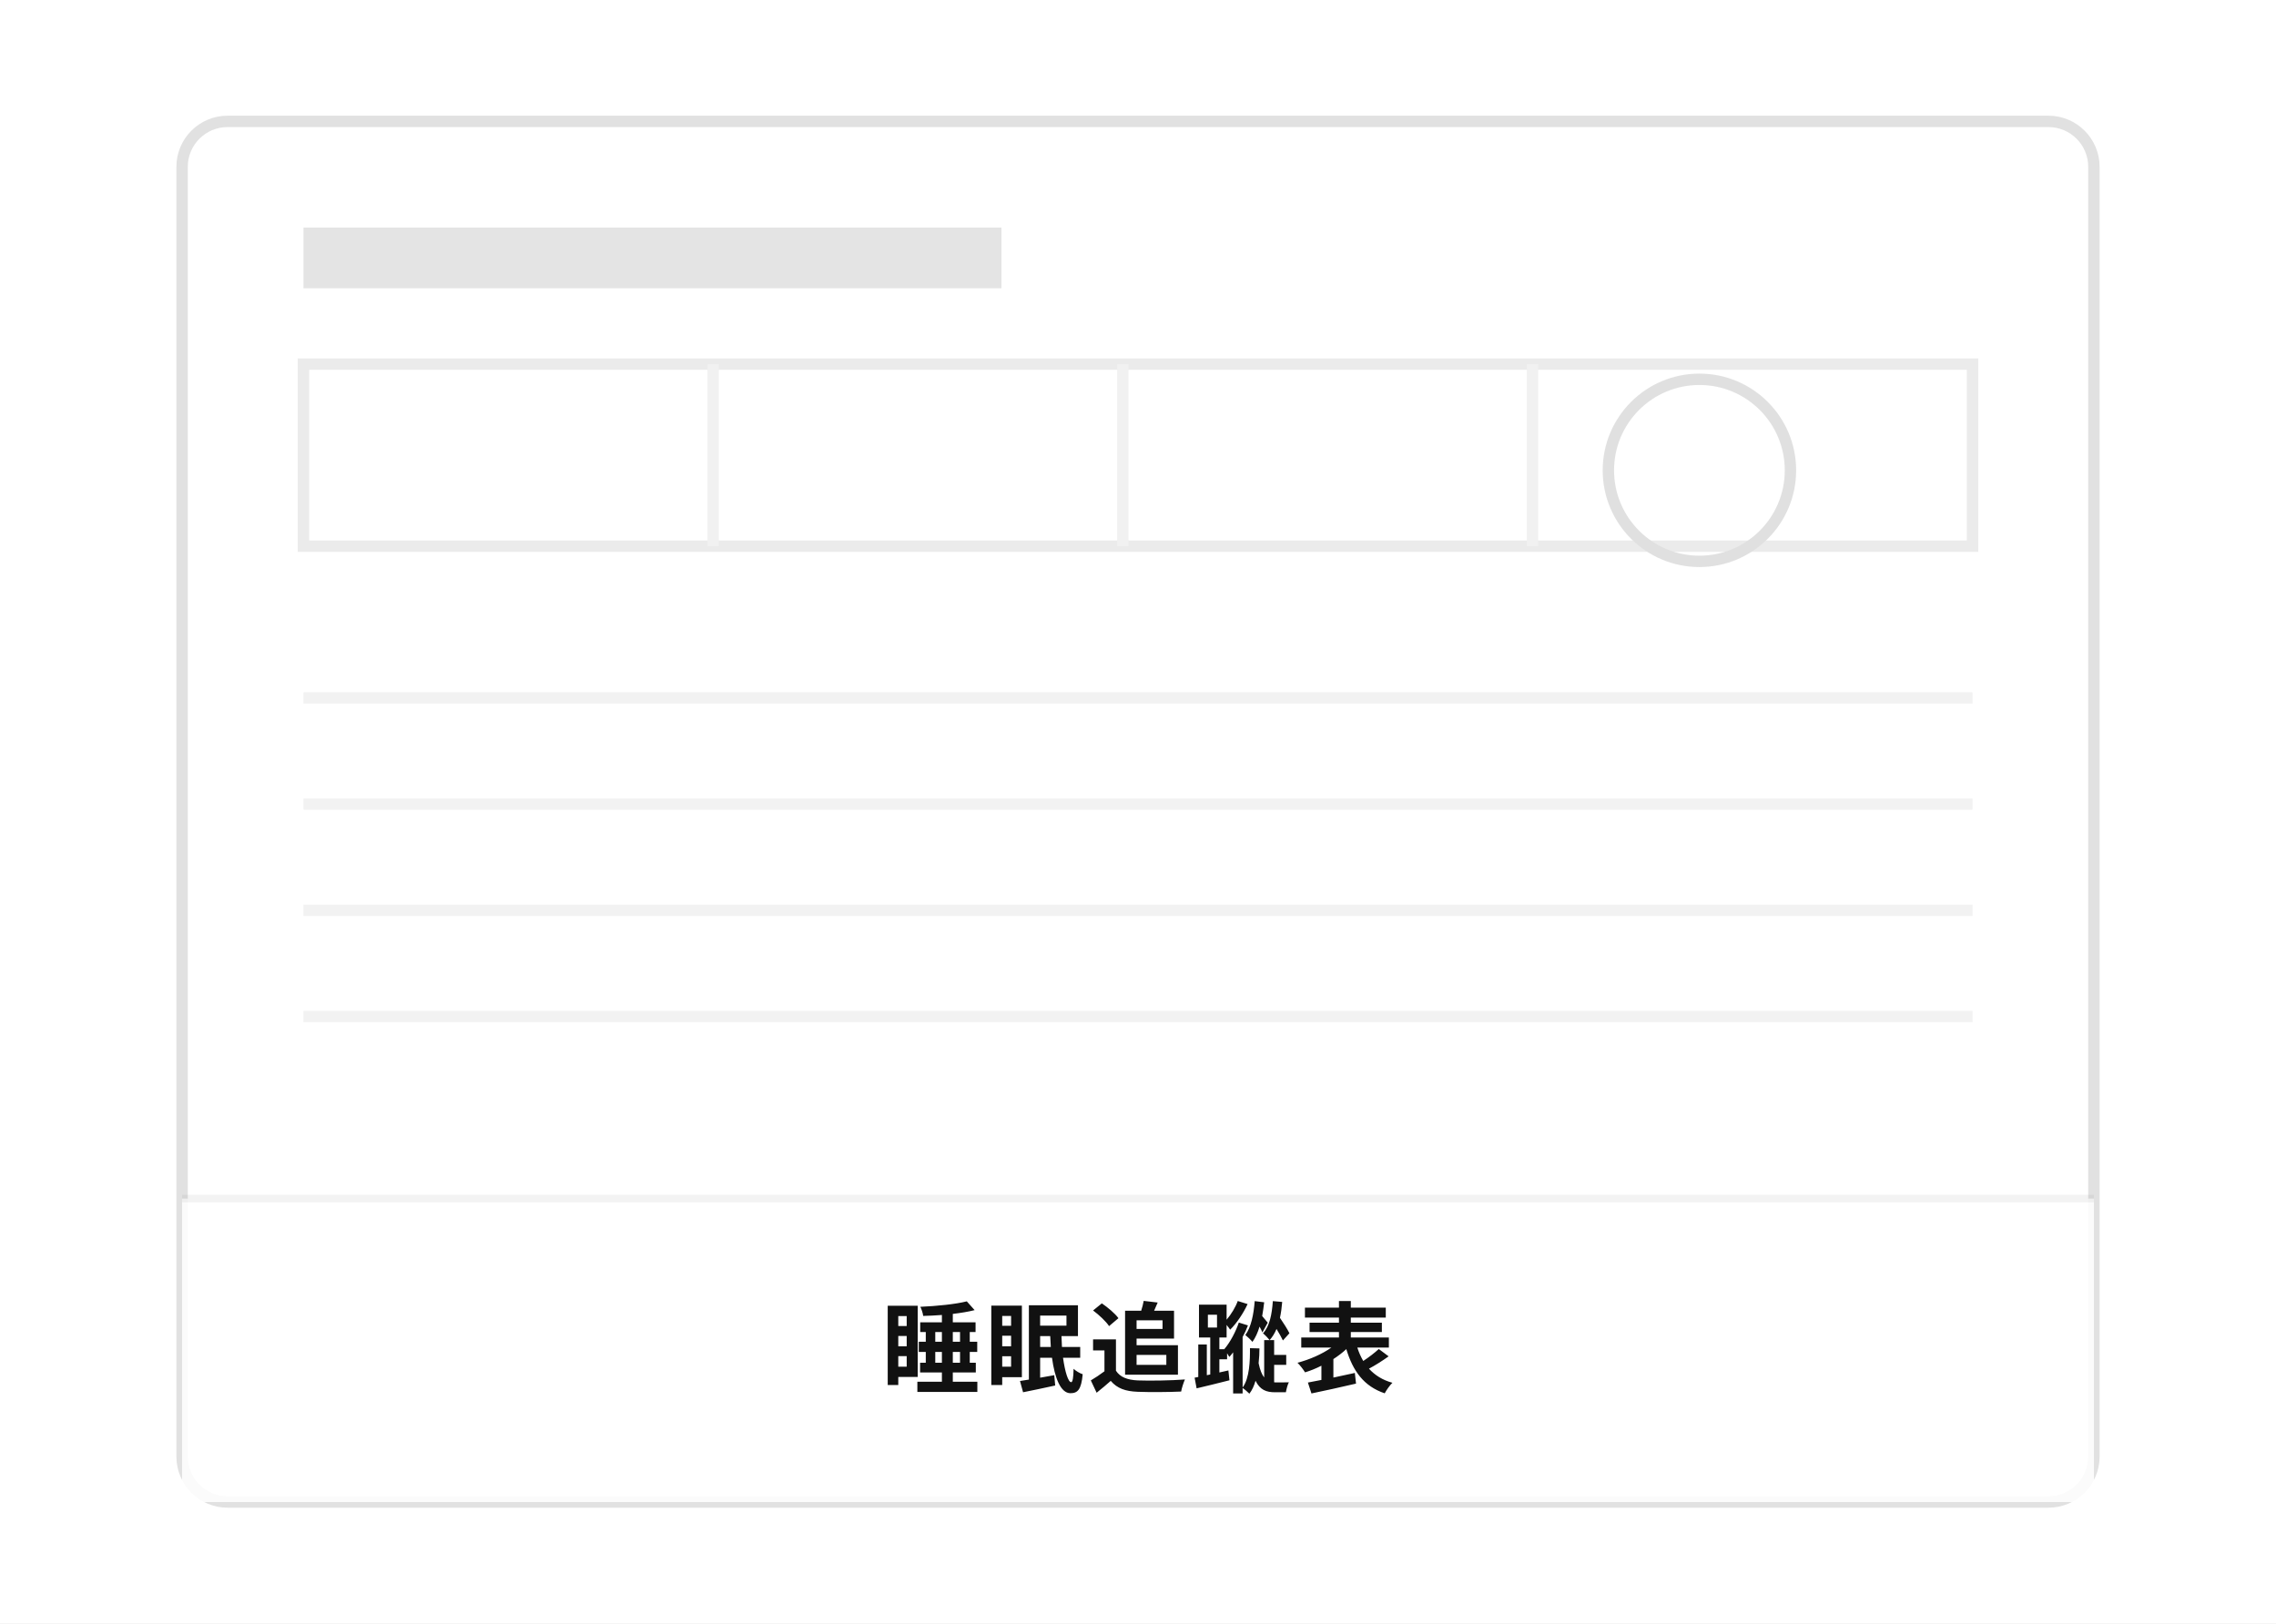
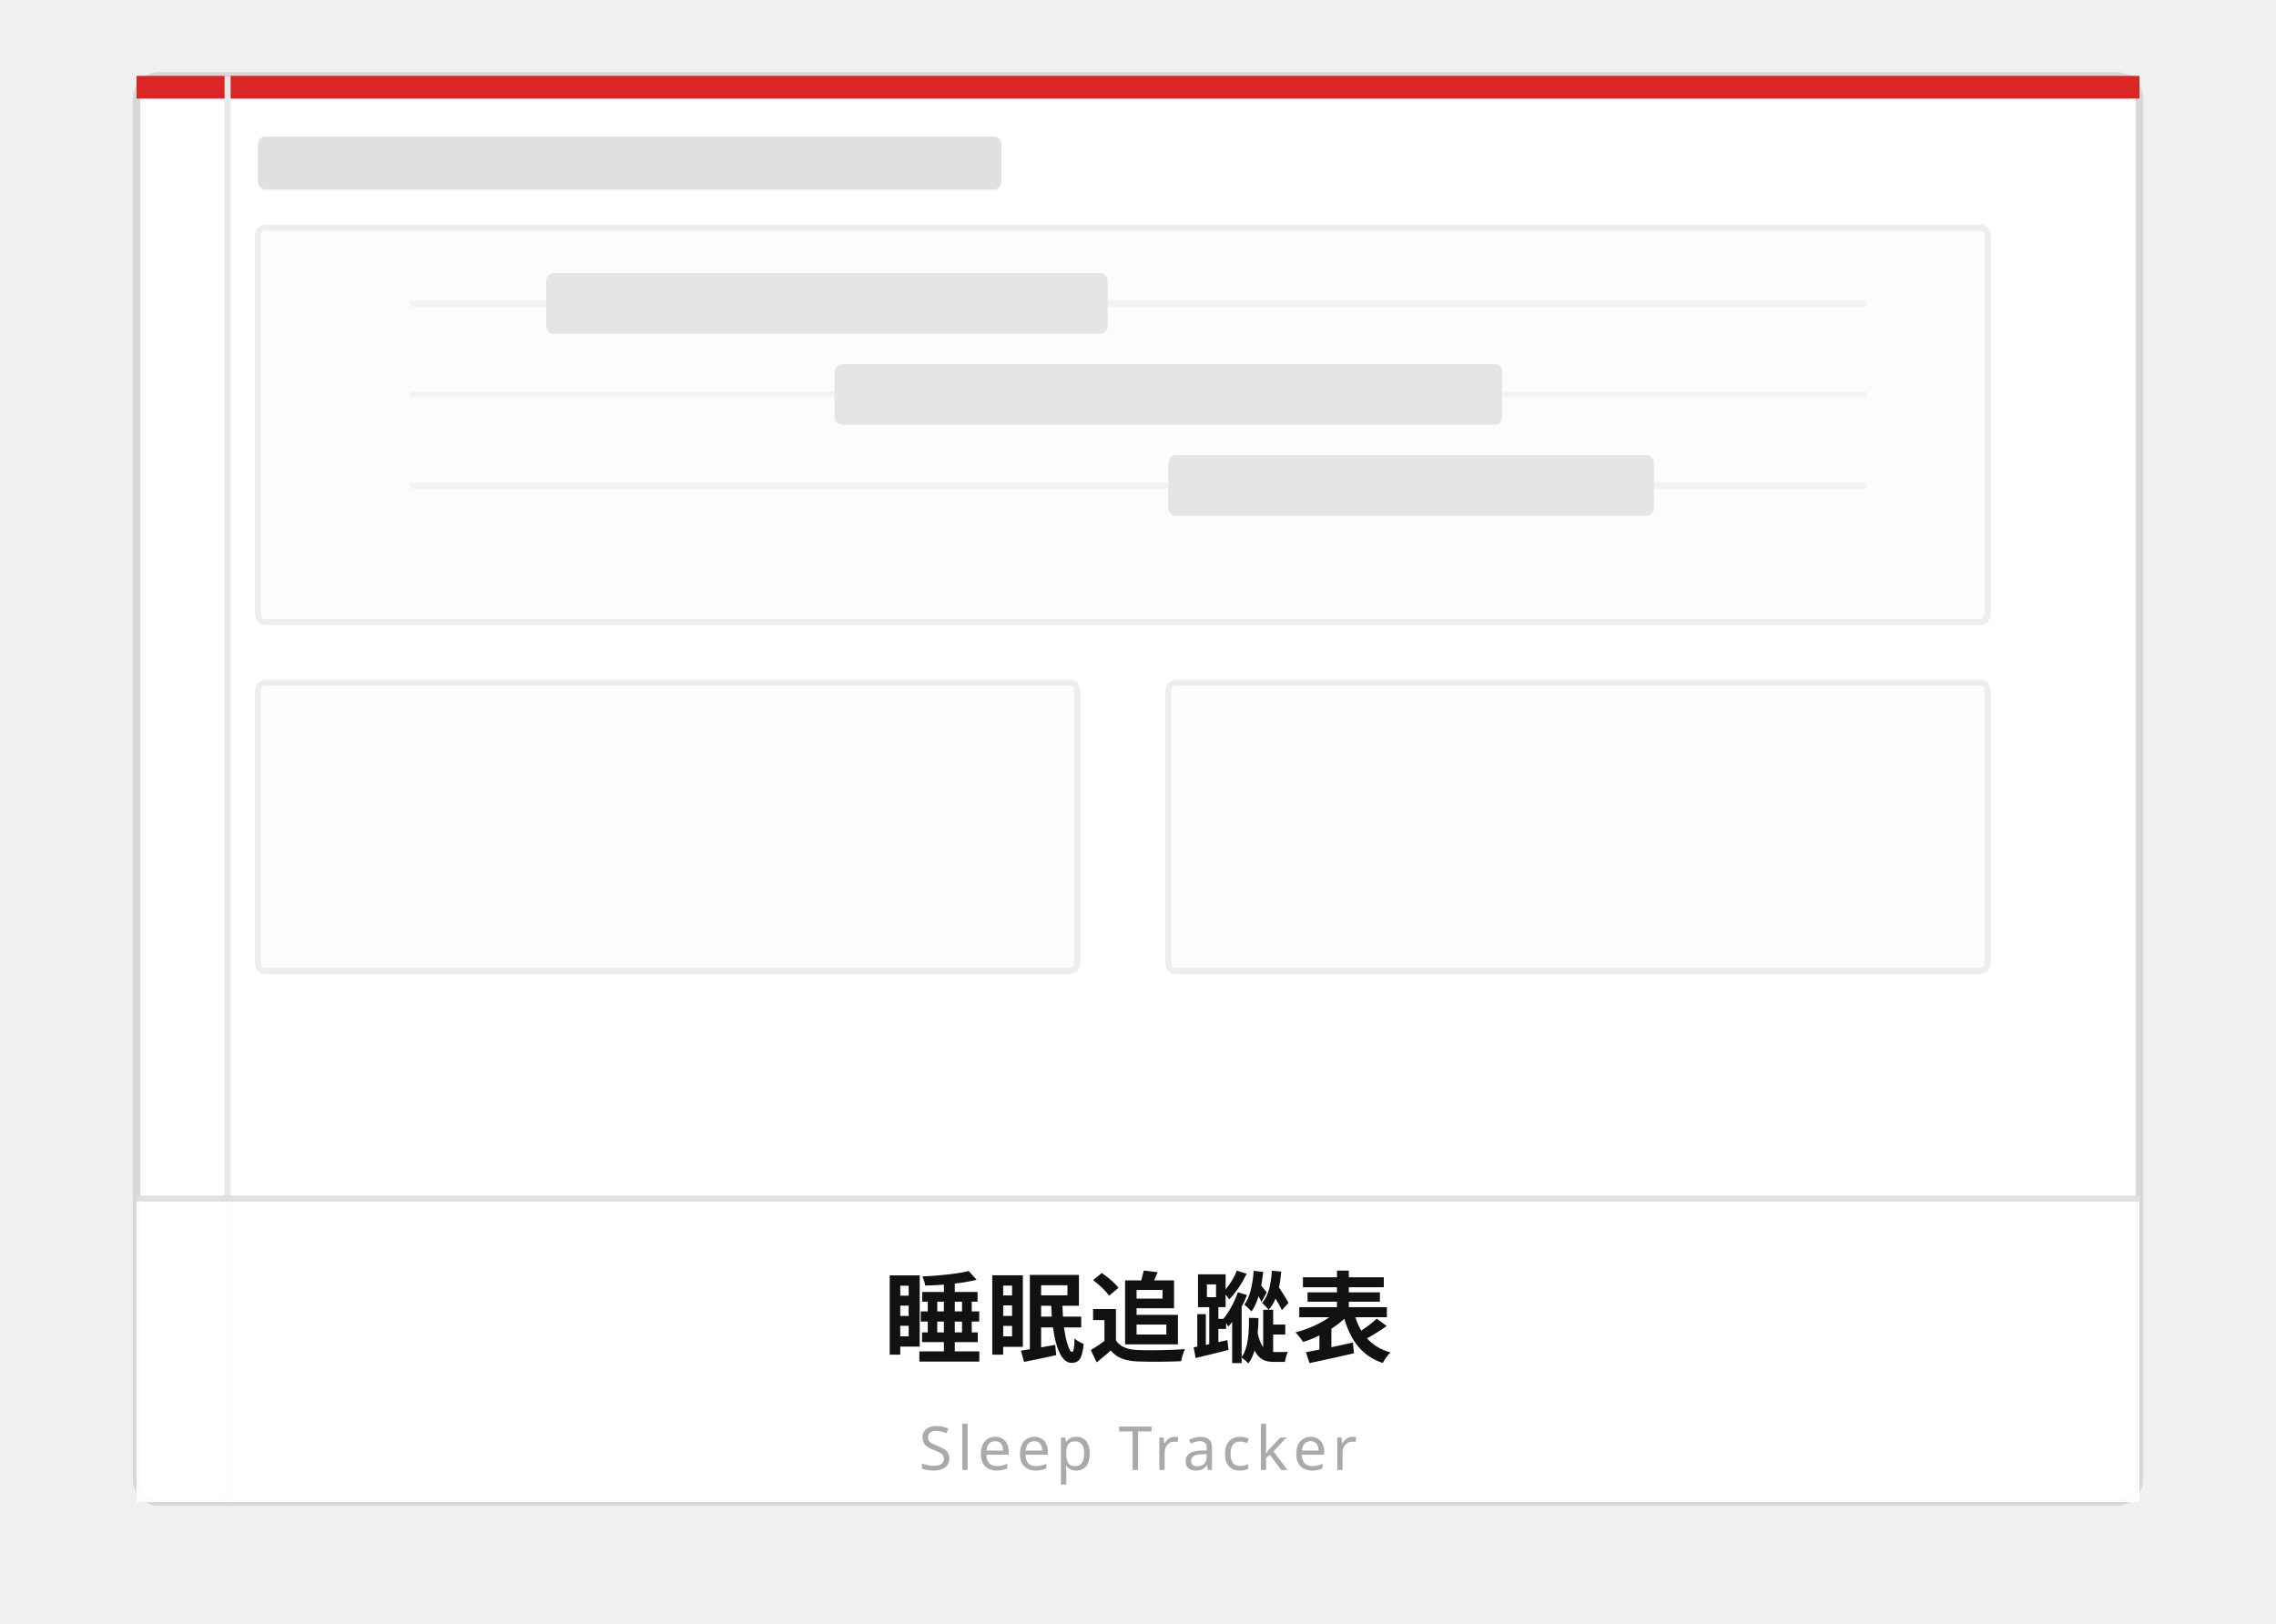
<svg xmlns="http://www.w3.org/2000/svg" viewBox="0 0 300 214">
-   <rect width="100%" height="100%" fill="#ffffff" />
-   <rect x="24" y="16" width="252" height="182" fill="#ffffff" stroke="#e1e1e1" stroke-width="1.5" rx="6" />
-   <g opacity="0.6">
-     <rect x="40" y="30" width="92" height="8" fill="#d2d2d2" stroke="none" stroke-width="1.5" rx="0" />
-     <rect x="40" y="48" width="220" height="24" fill="none" stroke="#ddd" stroke-width="1.5" rx="0" />
-     <line x1="94" y1="48" x2="94" y2="72" stroke="#e7e7e7" stroke-width="1.5" stroke-dasharray="" />
-     <line x1="148" y1="48" x2="148" y2="72" stroke="#e7e7e7" stroke-width="1.5" stroke-dasharray="" />
-     <line x1="202" y1="48" x2="202" y2="72" stroke="#e7e7e7" stroke-width="1.5" stroke-dasharray="" />
-     <line x1="40" y1="92" x2="260" y2="92" stroke="#eaeaea" stroke-width="1.5" stroke-dasharray="" />
-     <line x1="40" y1="106" x2="260" y2="106" stroke="#eaeaea" stroke-width="1.5" stroke-dasharray="" />
-     <line x1="40" y1="120" x2="260" y2="120" stroke="#eaeaea" stroke-width="1.5" stroke-dasharray="" />
-     <line x1="40" y1="134" x2="260" y2="134" stroke="#eaeaea" stroke-width="1.5" stroke-dasharray="" />
-     <circle cx="224" cy="62" r="12" fill="none" stroke="#ccc" stroke-width="1.5" />
+   <rect width="300" height="214" fill="#f0f0f0" />
+   <rect x="18" y="10" width="264" height="188" rx="3" fill="#ffffff" stroke="#d8d8d8" stroke-width="1" />
+   <rect x="18" y="10" width="264" height="3" fill="#dc2626" />
+   <line x1="30" y1="10" x2="30" y2="198" stroke="#e8e8e8" stroke-width="0.8" />
+   <g opacity="0.65">
+     <rect x="34" y="18" width="98" height="7" rx="1" fill="#d0d0d0" />
+     <rect x="34" y="30" width="228" height="52" rx="1" fill="#fafafa" stroke="#e4e4e4" stroke-width="0.8" />
+     <line x1="54" y1="40" x2="246" y2="40" stroke="#ececec" stroke-width="0.8" />
+     <line x1="54" y1="52" x2="246" y2="52" stroke="#ececec" stroke-width="0.8" />
+     <line x1="54" y1="64" x2="246" y2="64" stroke="#ececec" stroke-width="0.8" />
+     <rect x="72" y="36" width="74" height="8" rx="1" fill="#d7d7d7" />
+     <rect x="110" y="48" width="88" height="8" rx="1" fill="#d7d7d7" />
+     <rect x="154" y="60" width="64" height="8" rx="1" fill="#d7d7d7" />
+     <rect x="34" y="90" width="108" height="38" rx="1" fill="#fafafa" stroke="#e4e4e4" stroke-width="0.8" />
+     <rect x="154" y="90" width="108" height="38" rx="1" fill="#fafafa" stroke="#e4e4e4" stroke-width="0.8" />
  </g>
-   <rect x="24" y="158" width="252" height="40" fill="rgba(255,255,255,0.85)" />
-   <path d="M 24 158 L 276 158" stroke="rgba(0,0,0,0.05)" stroke-width="1" />
-   <text x="150" y="178" dominant-baseline="middle" text-anchor="middle" font-size="13" fill="#111" font-family="'PingFang TC', sans-serif" font-weight="600" letter-spacing="0.05em">睡眠追蹤表</text>
+   <rect x="18" y="158" width="264" height="40" fill="rgba(255,255,255,0.92)" />
+   <line x1="18" y1="158" x2="282" y2="158" stroke="#e0e0e0" stroke-width="0.8" />
+   <text x="150" y="174" dominant-baseline="middle" text-anchor="middle" font-size="13" fill="#111111" font-family="'PingFang TC','Microsoft JhengHei',sans-serif" font-weight="600" letter-spacing="0.04em">睡眠追蹤表</text>
+   <text x="150" y="191" dominant-baseline="middle" text-anchor="middle" font-size="8" fill="#aaaaaa" font-family="'PingFang TC','Microsoft JhengHei',sans-serif" letter-spacing="0.08em">Sleep Tracker</text>
</svg>
